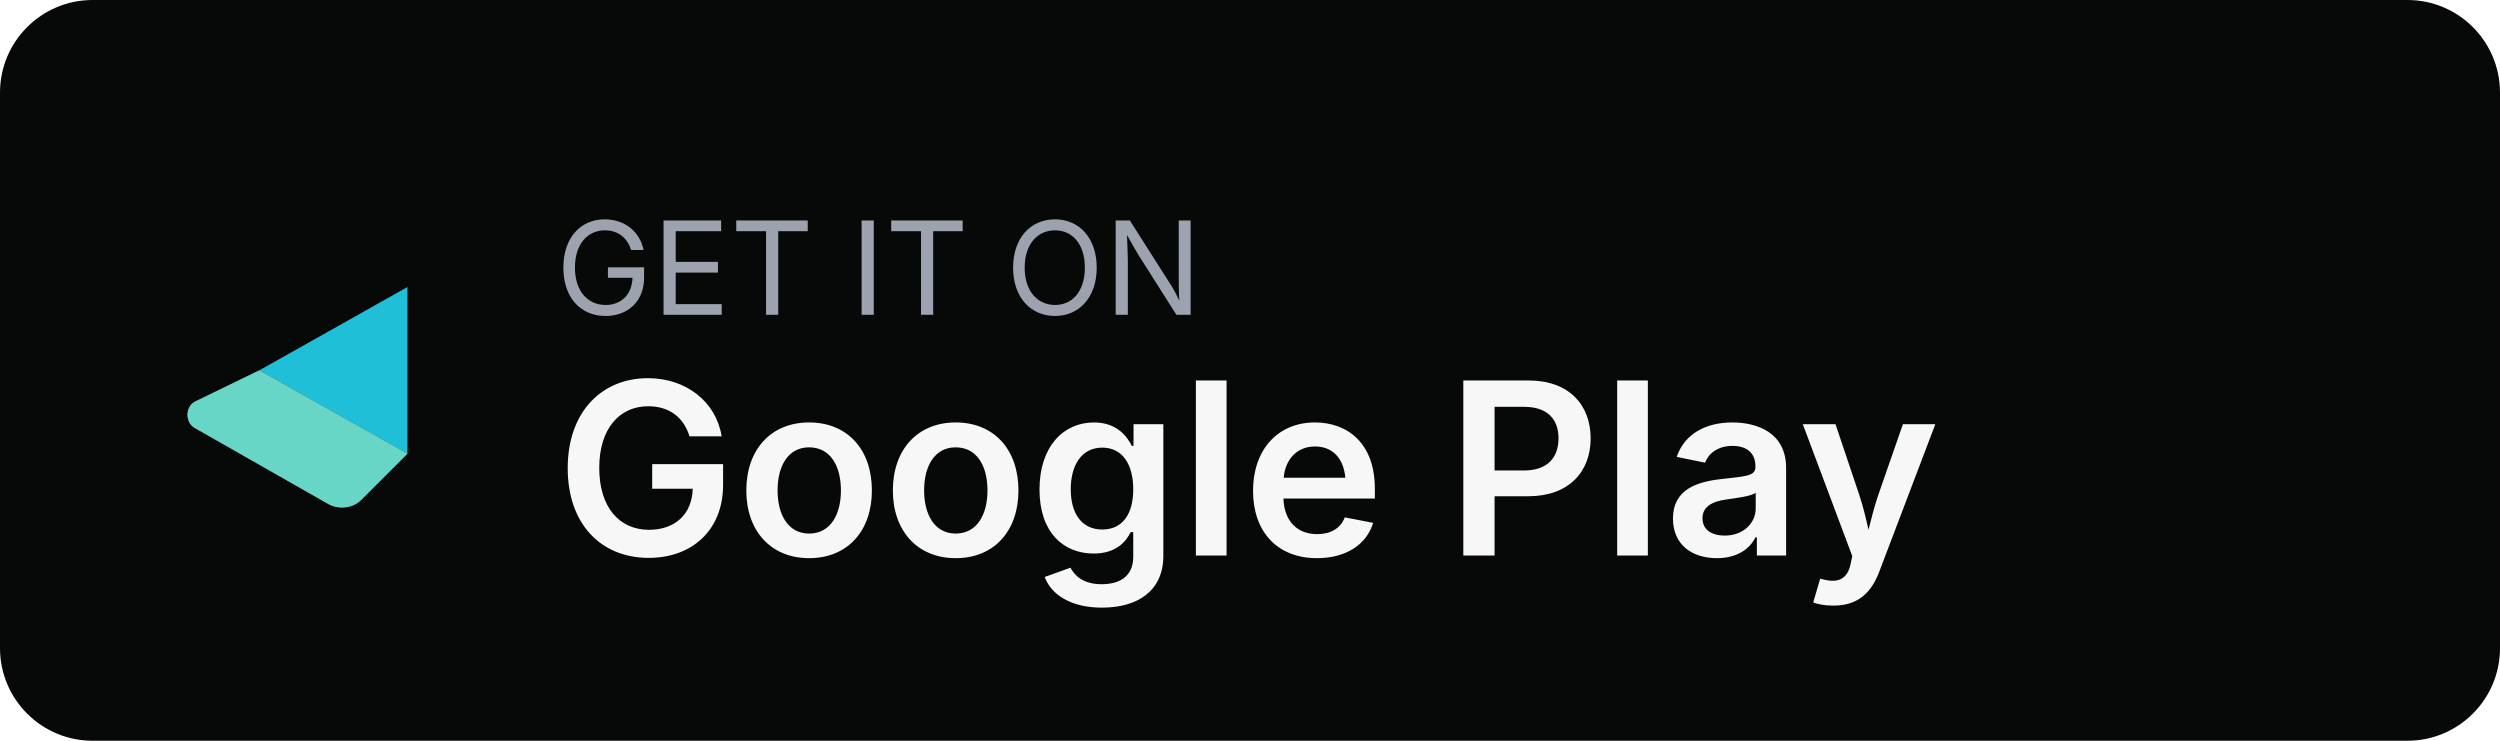
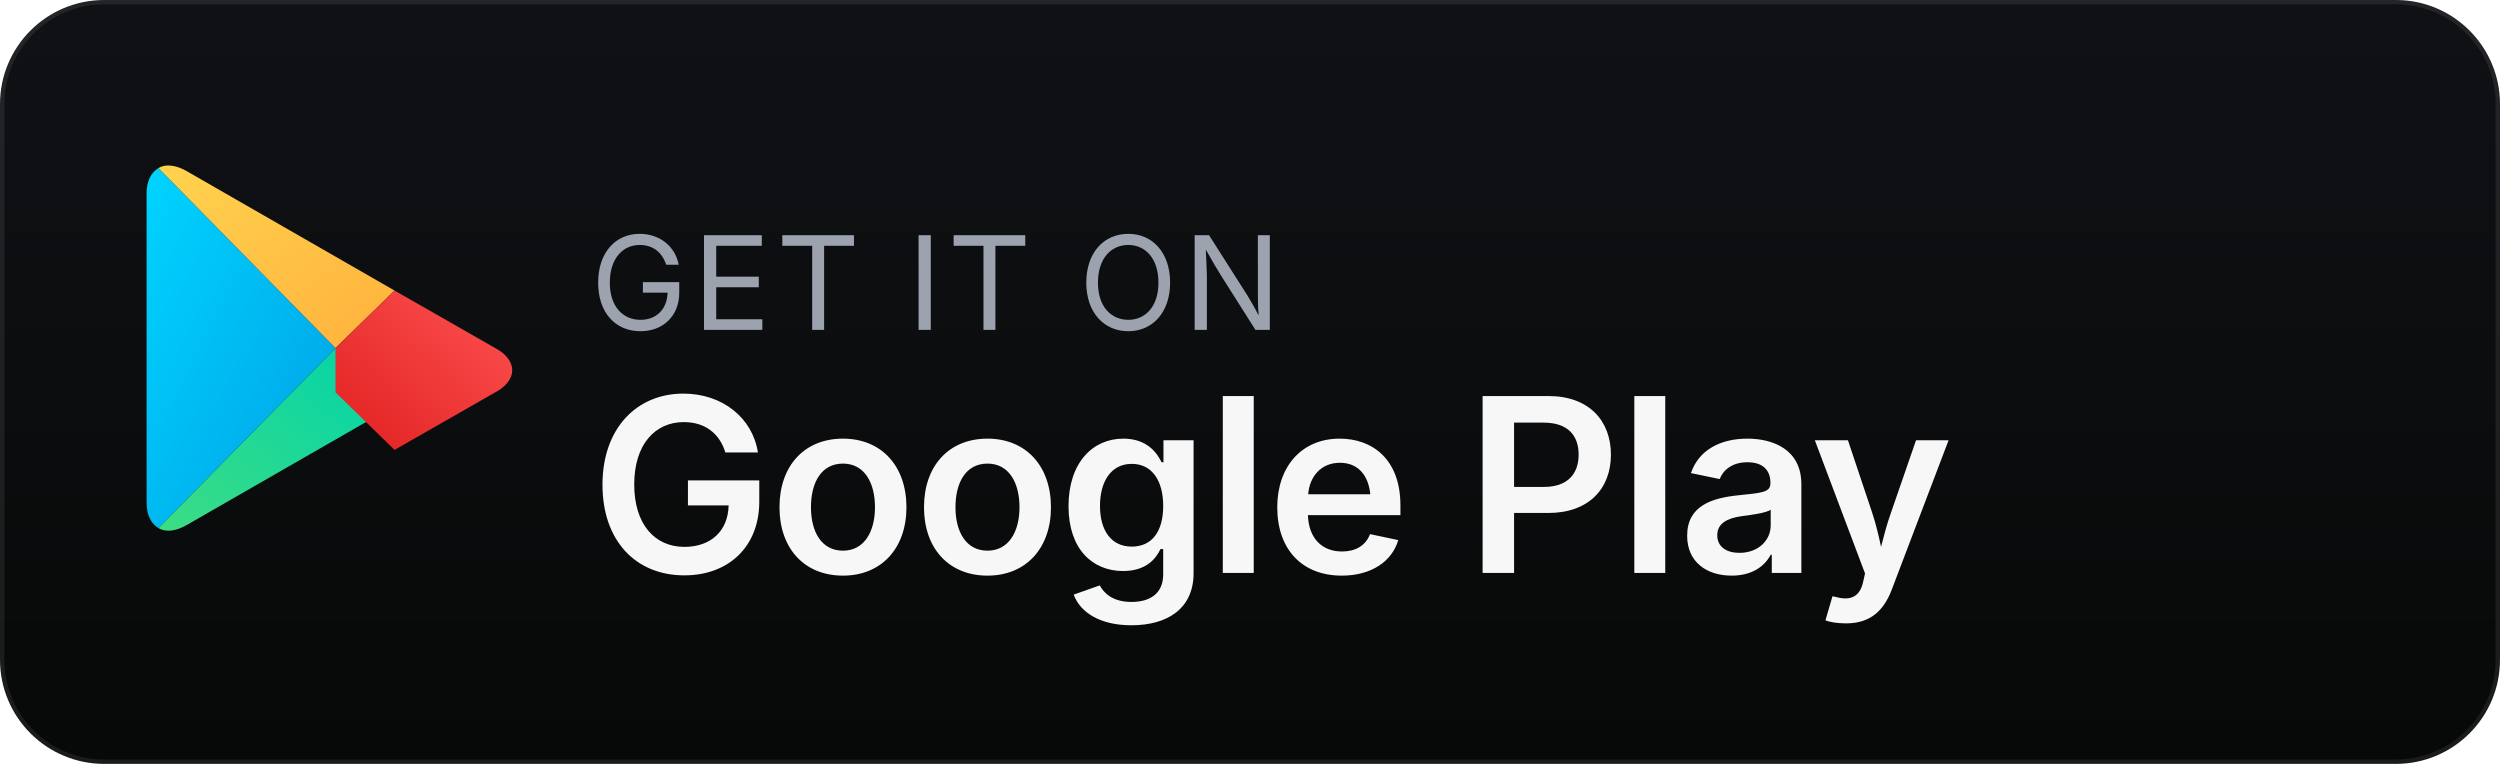
- <svg xmlns="http://www.w3.org/2000/svg" viewBox="0 0 135 40" role="img" aria-labelledby="title desc">
-   <rect width="135" height="40" rx="5" fill="#070908" />
-   <path d="M 14 20 L 22 15.5 L 22 24.5 Z" fill="#22d3ee" opacity="0.9" />
-   <path d="M 14 20 L 22 24.5 L 19.5 27 C 19 27.5 18.2 27.5 17.7 27.2 L 10.5 23.1 C 10 22.8 10 22 10.5 21.7 L 14 20 Z" fill="#93c6c0" opacity="0.85" />
-   <path d="M 14 20 L 10.5 21.7 C 10 22 10 22.8 10.5 23.1 L 17.7 27.2 C 18.2 27.5 19 27.5 19.5 27 L 22 24.5 L 14 20 Z" fill="#5eead4" opacity="0.7" />
-   <text x="30" y="17" font-family="system-ui, -apple-system, sans-serif" font-size="7" fill="#9ca3af">GET IT ON</text>
-   <text x="30" y="30" font-family="system-ui, -apple-system, sans-serif" font-size="13" font-weight="600" fill="#f7f7f8">Google Play</text>
+ <svg xmlns="http://www.w3.org/2000/svg" viewBox="0 0 144 44" role="img" aria-labelledby="title desc">
+   <defs>
+     <linearGradient id="bg" x1="0" y1="0" x2="0" y2="1">
+       <stop offset="0%" stop-color="#0f1115" />
+       <stop offset="100%" stop-color="#070908" />
+     </linearGradient>
+     <linearGradient id="playBlue" x1="0" y1="0" x2="1" y2="1">
+       <stop offset="0%" stop-color="#00d4ff" />
+       <stop offset="100%" stop-color="#00a0e5" />
+     </linearGradient>
+     <linearGradient id="playGreen" x1="0" y1="1" x2="1" y2="0">
+       <stop offset="0%" stop-color="#3ddc84" />
+       <stop offset="100%" stop-color="#00d4aa" />
+     </linearGradient>
+     <linearGradient id="playYellow" x1="0" y1="0" x2="1" y2="1">
+       <stop offset="0%" stop-color="#ffd34e" />
+       <stop offset="100%" stop-color="#ffb13d" />
+     </linearGradient>
+     <linearGradient id="playRed" x1="1" y1="0" x2="0" y2="1">
+       <stop offset="0%" stop-color="#ff5252" />
+       <stop offset="100%" stop-color="#e02020" />
+     </linearGradient>
+   </defs>
+   <rect width="144" height="44" rx="6" fill="url(#bg)" stroke="rgba(255,255,255,0.08)" stroke-width="0.5" />
+   <g transform="translate(7, 9) scale(0.85)">
+     <path d="M 2.5 0.8 C 2.0 1.1 1.7 1.7 1.7 2.5 L 1.7 23.5 C 1.7 24.3 2.0 24.9 2.5 25.2 L 14.5 13.0 Z" fill="url(#playBlue)" />
+     <path d="M 2.5 25.2 C 3.0 25.5 3.7 25.4 4.4 25.0 L 18.5 16.9 L 14.5 13.0 Z" fill="url(#playGreen)" />
+     <path d="M 2.5 0.8 C 3.0 0.5 3.7 0.6 4.4 1.0 L 18.5 9.1 L 14.5 13.0 Z" fill="url(#playYellow)" />
+     <path d="M 14.5 13.0 L 18.5 9.1 L 25.5 13.1 C 26.8 13.9 26.8 15.1 25.5 15.9 L 18.5 19.9 L 14.5 16.0 Z" fill="url(#playRed)" />
+   </g>
+   <text x="34" y="19" font-family="'Google Sans', system-ui, -apple-system, sans-serif" font-size="7.5" font-weight="400" fill="#9ca3af" letter-spacing="0.3">GET IT ON</text>
+   <text x="34" y="33" font-family="'Google Sans', system-ui, -apple-system, sans-serif" font-size="14" font-weight="600" fill="#f7f7f8" letter-spacing="-0.2">Google Play</text>
</svg>
